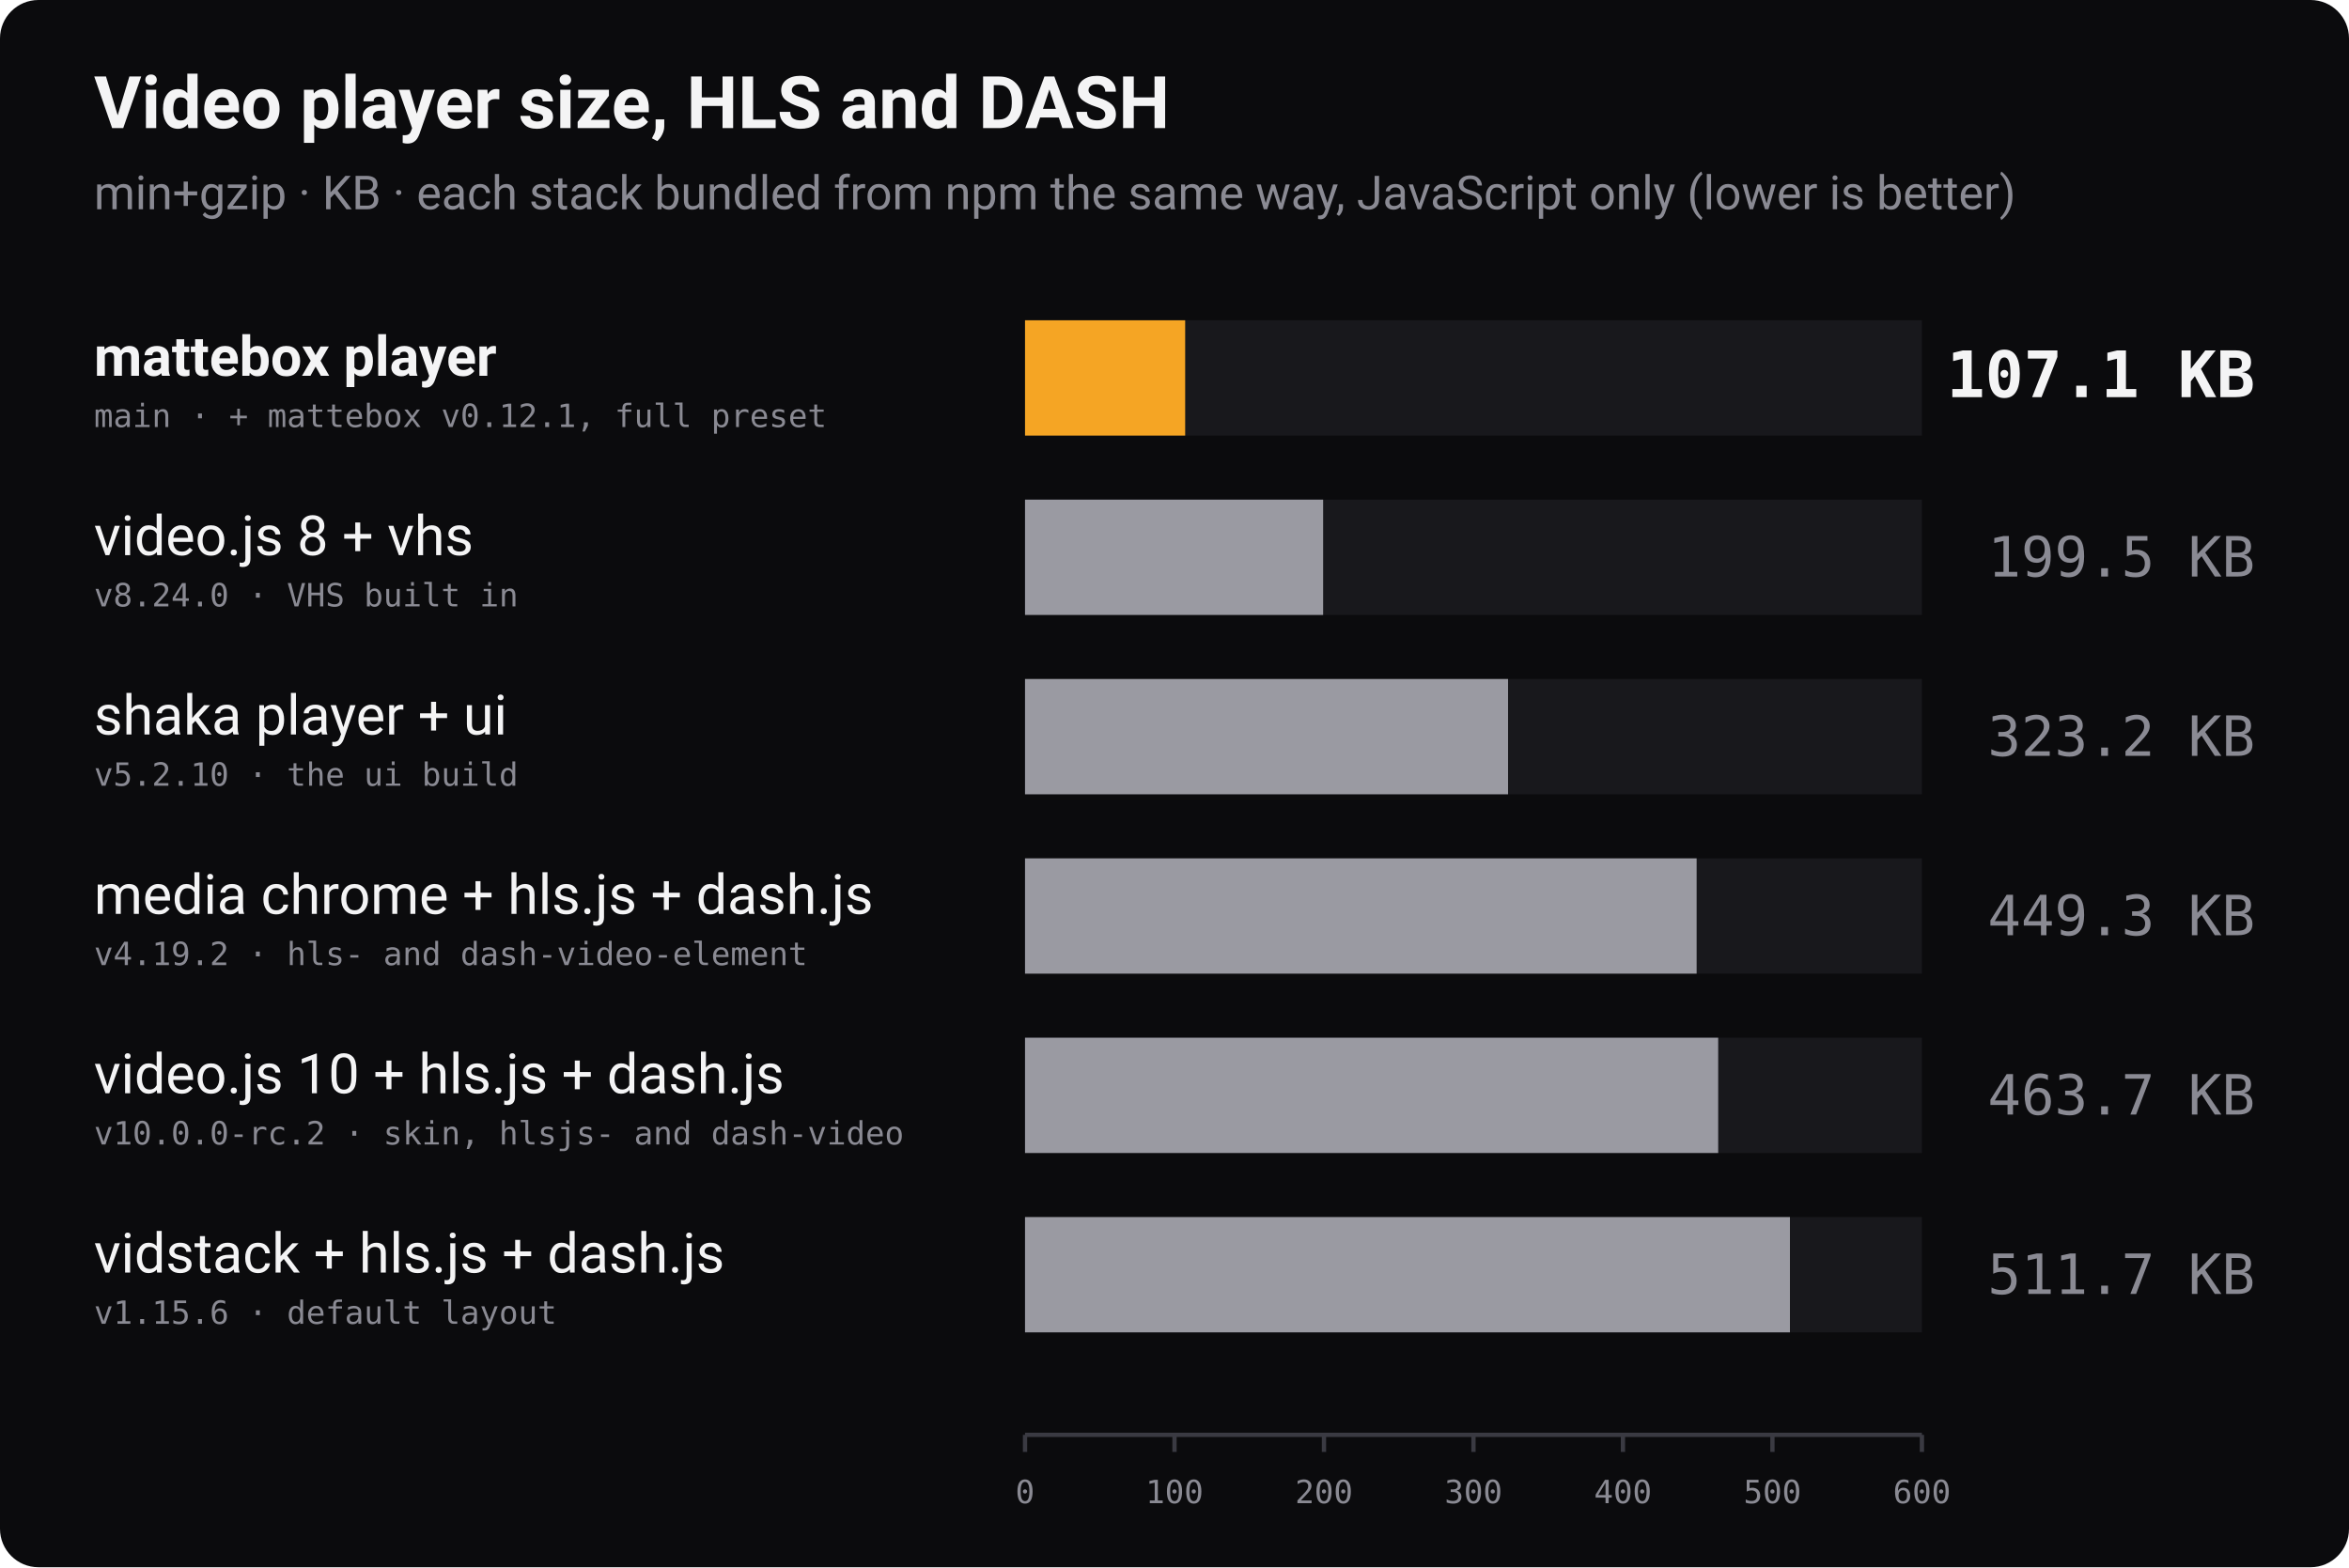
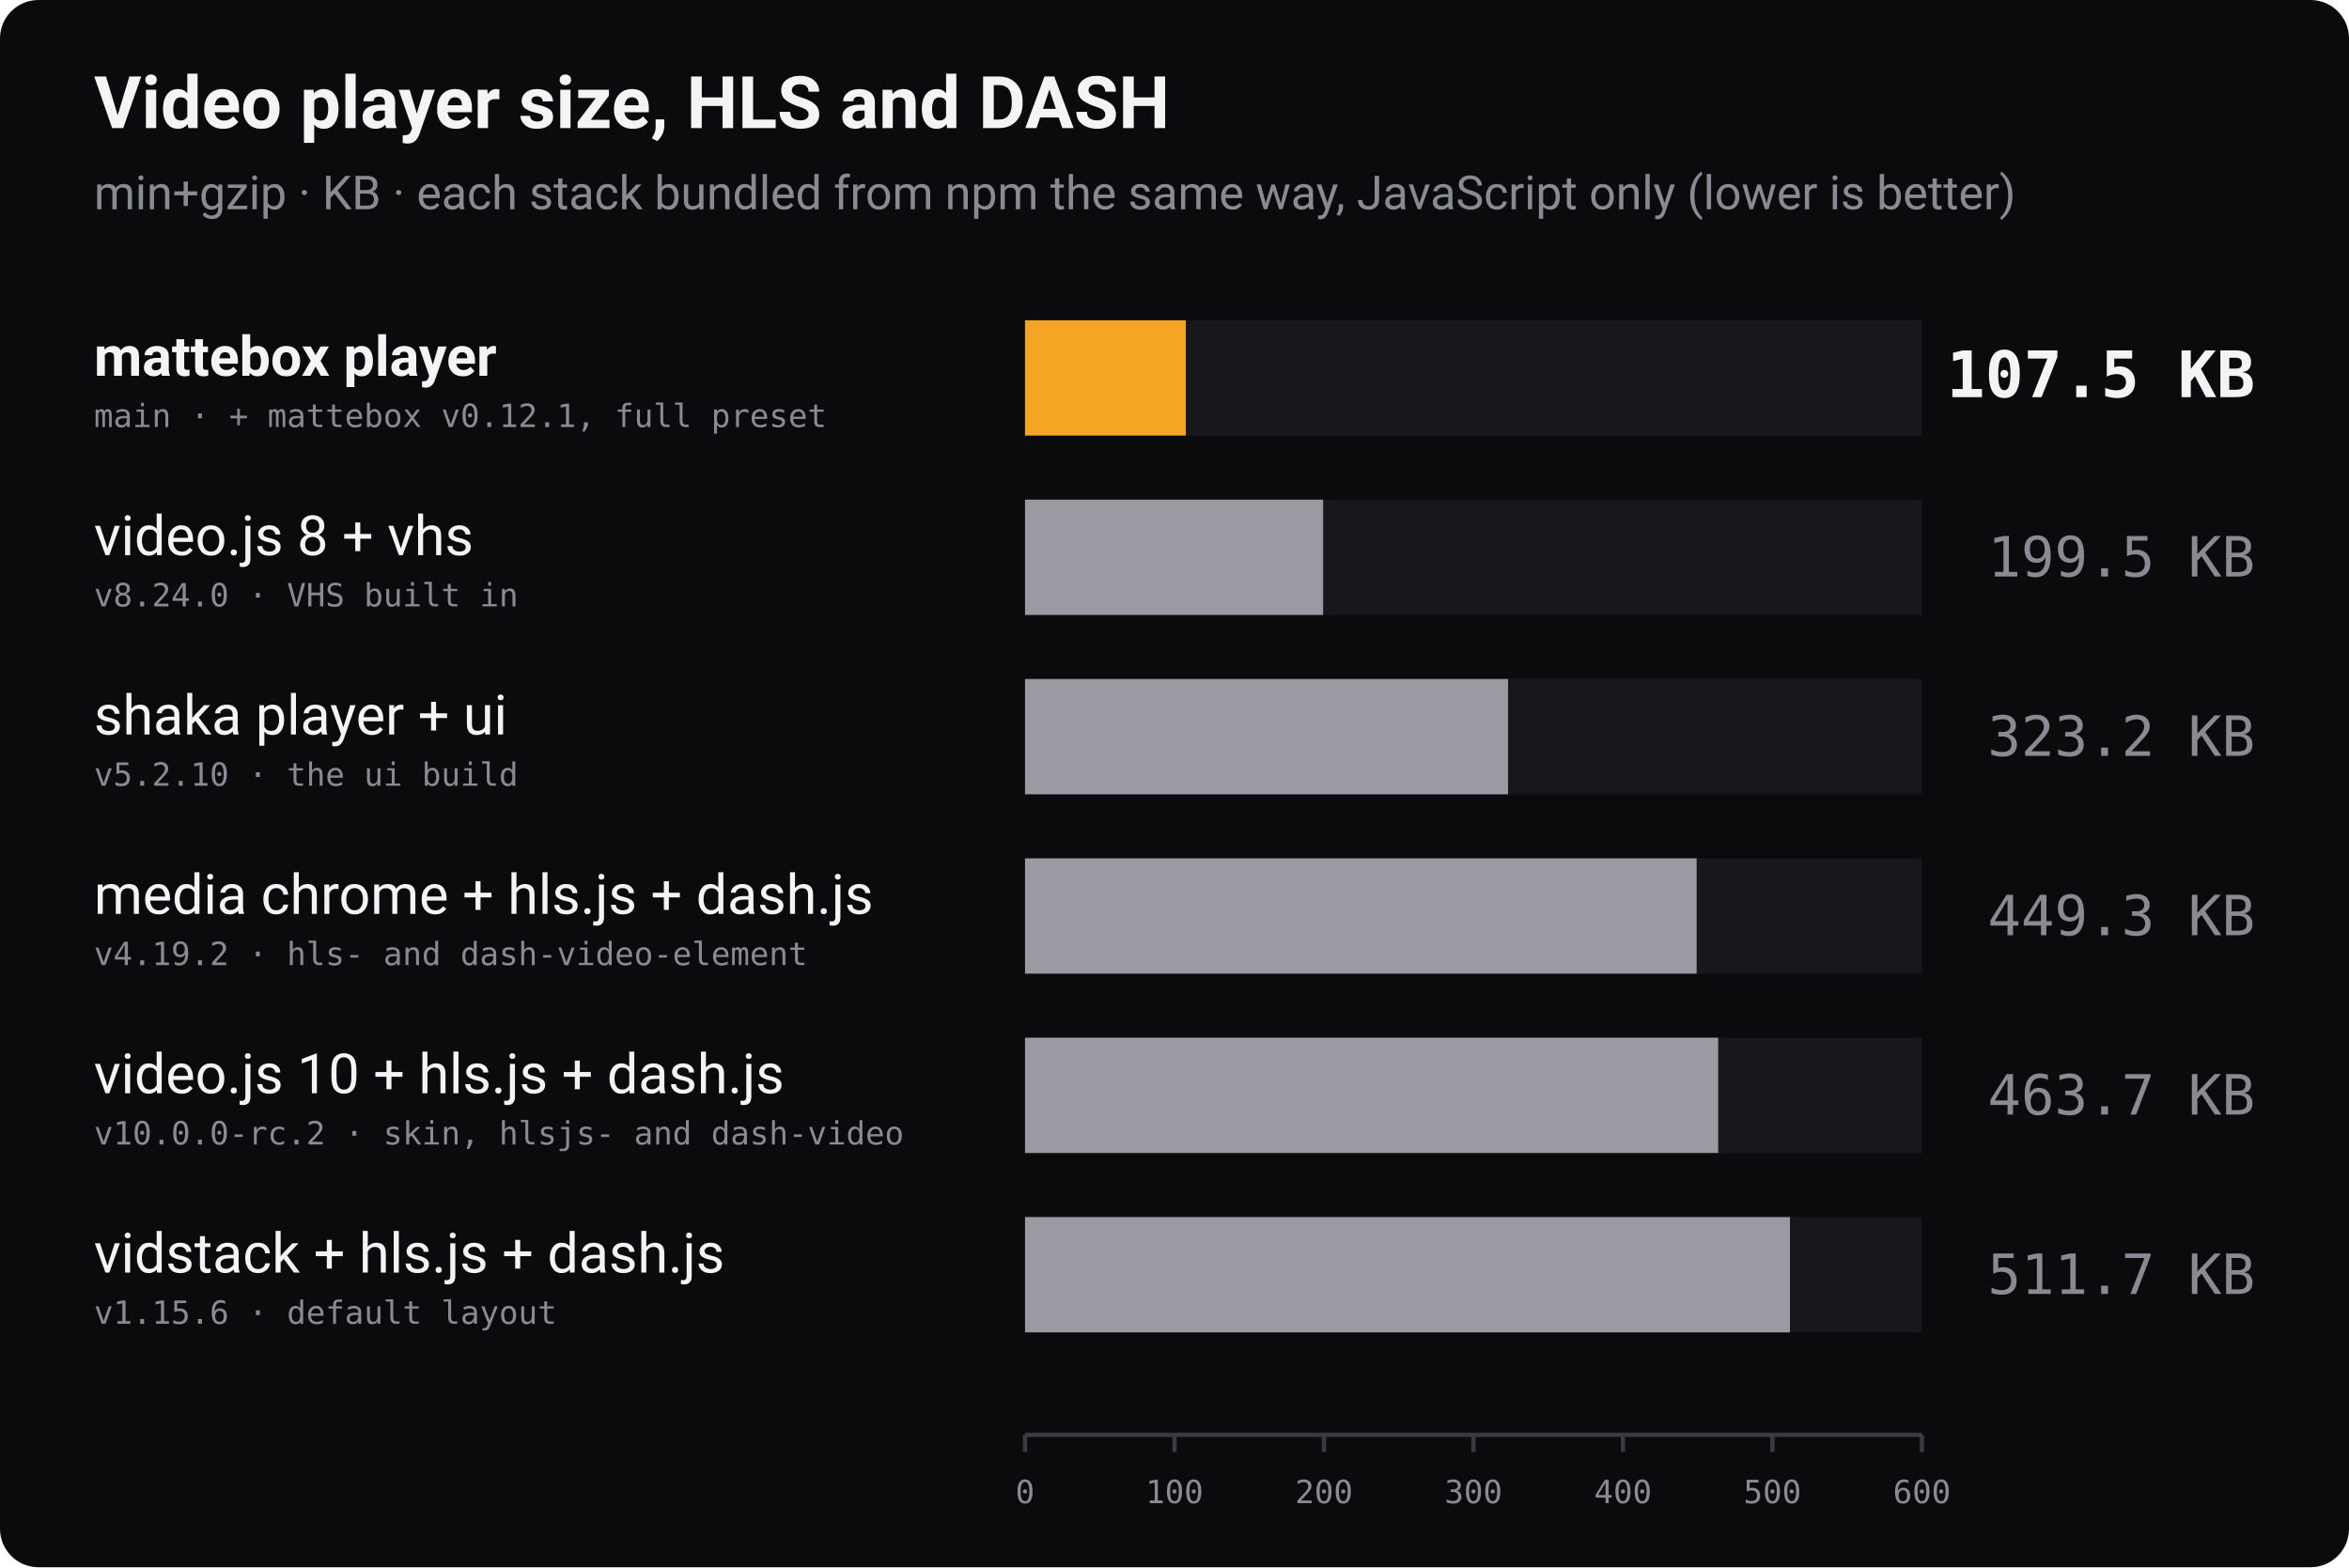
<svg xmlns="http://www.w3.org/2000/svg" width="1100" height="734" viewBox="0 0 1100 734" role="img" aria-label="Bundle size of video players with HLS and DASH playback, min+gzip, lower is better">
  <rect width="1100" height="734" rx="18" fill="#0b0b0d" />
  <text x="44" y="60" font-family="-apple-system, 'Segoe UI', Roboto, Helvetica, Arial, sans-serif" font-size="34" font-weight="700" fill="#f4f4f5">Video player size, HLS and DASH</text>
  <text x="44" y="98" font-family="-apple-system, 'Segoe UI', Roboto, Helvetica, Arial, sans-serif" font-size="22" fill="#8a8a93">min+gzip · KB · each stack bundled from npm the same way, JavaScript only (lower is better)</text>
  <text x="44" y="176" font-family="-apple-system, 'Segoe UI', Roboto, Helvetica, Arial, sans-serif" font-size="26" font-weight="700" fill="#f4f4f5">mattebox player</text>
  <text x="44" y="200" font-family="ui-monospace, 'SF Mono', Menlo, Consolas, monospace" font-size="15" fill="#8a8a93">main · + mattebox v0.12.1, full preset</text>
  <rect x="480" y="150" width="420" height="54" fill="#18181c" />
-   <rect x="480" y="150" width="75.0" height="54" fill="#f5a524" />
-   <text x="1056" y="186" text-anchor="end" font-family="ui-monospace, 'SF Mono', Menlo, Consolas, monospace" font-size="30" font-weight="700" fill="#f4f4f5">107.1 KB</text>
+   <rect x="480" y="150" width="75.3" height="54" fill="#f5a524" />
+   <text x="1056" y="186" text-anchor="end" font-family="ui-monospace, 'SF Mono', Menlo, Consolas, monospace" font-size="30" font-weight="700" fill="#f4f4f5">107.5 KB</text>
  <text x="44" y="260" font-family="-apple-system, 'Segoe UI', Roboto, Helvetica, Arial, sans-serif" font-size="26" font-weight="400" fill="#f4f4f5">video.js 8 + vhs</text>
  <text x="44" y="284" font-family="ui-monospace, 'SF Mono', Menlo, Consolas, monospace" font-size="15" fill="#8a8a93">v8.24.0 · VHS built in</text>
  <rect x="480" y="234" width="420" height="54" fill="#18181c" />
  <rect x="480" y="234" width="139.6" height="54" fill="#9a9aa2" />
  <text x="1056" y="270" text-anchor="end" font-family="ui-monospace, 'SF Mono', Menlo, Consolas, monospace" font-size="26" font-weight="400" fill="#8a8a93">199.5 KB</text>
  <text x="44" y="344" font-family="-apple-system, 'Segoe UI', Roboto, Helvetica, Arial, sans-serif" font-size="26" font-weight="400" fill="#f4f4f5">shaka player + ui</text>
  <text x="44" y="368" font-family="ui-monospace, 'SF Mono', Menlo, Consolas, monospace" font-size="15" fill="#8a8a93">v5.2.10 · the ui build</text>
  <rect x="480" y="318" width="420" height="54" fill="#18181c" />
  <rect x="480" y="318" width="226.2" height="54" fill="#9a9aa2" />
  <text x="1056" y="354" text-anchor="end" font-family="ui-monospace, 'SF Mono', Menlo, Consolas, monospace" font-size="26" font-weight="400" fill="#8a8a93">323.2 KB</text>
  <text x="44" y="428" font-family="-apple-system, 'Segoe UI', Roboto, Helvetica, Arial, sans-serif" font-size="26" font-weight="400" fill="#f4f4f5">media chrome + hls.js + dash.js</text>
  <text x="44" y="452" font-family="ui-monospace, 'SF Mono', Menlo, Consolas, monospace" font-size="15" fill="#8a8a93">v4.19.2 · hls- and dash-video-element</text>
  <rect x="480" y="402" width="420" height="54" fill="#18181c" />
  <rect x="480" y="402" width="314.5" height="54" fill="#9a9aa2" />
  <text x="1056" y="438" text-anchor="end" font-family="ui-monospace, 'SF Mono', Menlo, Consolas, monospace" font-size="26" font-weight="400" fill="#8a8a93">449.3 KB</text>
  <text x="44" y="512" font-family="-apple-system, 'Segoe UI', Roboto, Helvetica, Arial, sans-serif" font-size="26" font-weight="400" fill="#f4f4f5">video.js 10 + hls.js + dash.js</text>
  <text x="44" y="536" font-family="ui-monospace, 'SF Mono', Menlo, Consolas, monospace" font-size="15" fill="#8a8a93">v10.0.0-rc.2 · skin, hlsjs- and dash-video</text>
  <rect x="480" y="486" width="420" height="54" fill="#18181c" />
  <rect x="480" y="486" width="324.6" height="54" fill="#9a9aa2" />
  <text x="1056" y="522" text-anchor="end" font-family="ui-monospace, 'SF Mono', Menlo, Consolas, monospace" font-size="26" font-weight="400" fill="#8a8a93">463.7 KB</text>
  <text x="44" y="596" font-family="-apple-system, 'Segoe UI', Roboto, Helvetica, Arial, sans-serif" font-size="26" font-weight="400" fill="#f4f4f5">vidstack + hls.js + dash.js</text>
  <text x="44" y="620" font-family="ui-monospace, 'SF Mono', Menlo, Consolas, monospace" font-size="15" fill="#8a8a93">v1.15.6 · default layout</text>
  <rect x="480" y="570" width="420" height="54" fill="#18181c" />
  <rect x="480" y="570" width="358.2" height="54" fill="#9a9aa2" />
  <text x="1056" y="606" text-anchor="end" font-family="ui-monospace, 'SF Mono', Menlo, Consolas, monospace" font-size="26" font-weight="400" fill="#8a8a93">511.7 KB</text>
  <line x1="480" y1="672" x2="900" y2="672" stroke="#3a3a42" stroke-width="2" />
  <line x1="480.0" y1="672" x2="480.0" y2="680" stroke="#3a3a42" stroke-width="2" />
  <text x="480.0" y="704" text-anchor="middle" font-family="ui-monospace, 'SF Mono', Menlo, Consolas, monospace" font-size="15" fill="#8a8a93">0</text>
  <line x1="550.0" y1="672" x2="550.0" y2="680" stroke="#3a3a42" stroke-width="2" />
  <text x="550.0" y="704" text-anchor="middle" font-family="ui-monospace, 'SF Mono', Menlo, Consolas, monospace" font-size="15" fill="#8a8a93">100</text>
  <line x1="620.0" y1="672" x2="620.0" y2="680" stroke="#3a3a42" stroke-width="2" />
  <text x="620.0" y="704" text-anchor="middle" font-family="ui-monospace, 'SF Mono', Menlo, Consolas, monospace" font-size="15" fill="#8a8a93">200</text>
  <line x1="690.0" y1="672" x2="690.0" y2="680" stroke="#3a3a42" stroke-width="2" />
  <text x="690.0" y="704" text-anchor="middle" font-family="ui-monospace, 'SF Mono', Menlo, Consolas, monospace" font-size="15" fill="#8a8a93">300</text>
  <line x1="760.0" y1="672" x2="760.0" y2="680" stroke="#3a3a42" stroke-width="2" />
  <text x="760.0" y="704" text-anchor="middle" font-family="ui-monospace, 'SF Mono', Menlo, Consolas, monospace" font-size="15" fill="#8a8a93">400</text>
  <line x1="830.0" y1="672" x2="830.0" y2="680" stroke="#3a3a42" stroke-width="2" />
  <text x="830.0" y="704" text-anchor="middle" font-family="ui-monospace, 'SF Mono', Menlo, Consolas, monospace" font-size="15" fill="#8a8a93">500</text>
  <line x1="900.0" y1="672" x2="900.0" y2="680" stroke="#3a3a42" stroke-width="2" />
  <text x="900.0" y="704" text-anchor="middle" font-family="ui-monospace, 'SF Mono', Menlo, Consolas, monospace" font-size="15" fill="#8a8a93">600</text>
</svg>
